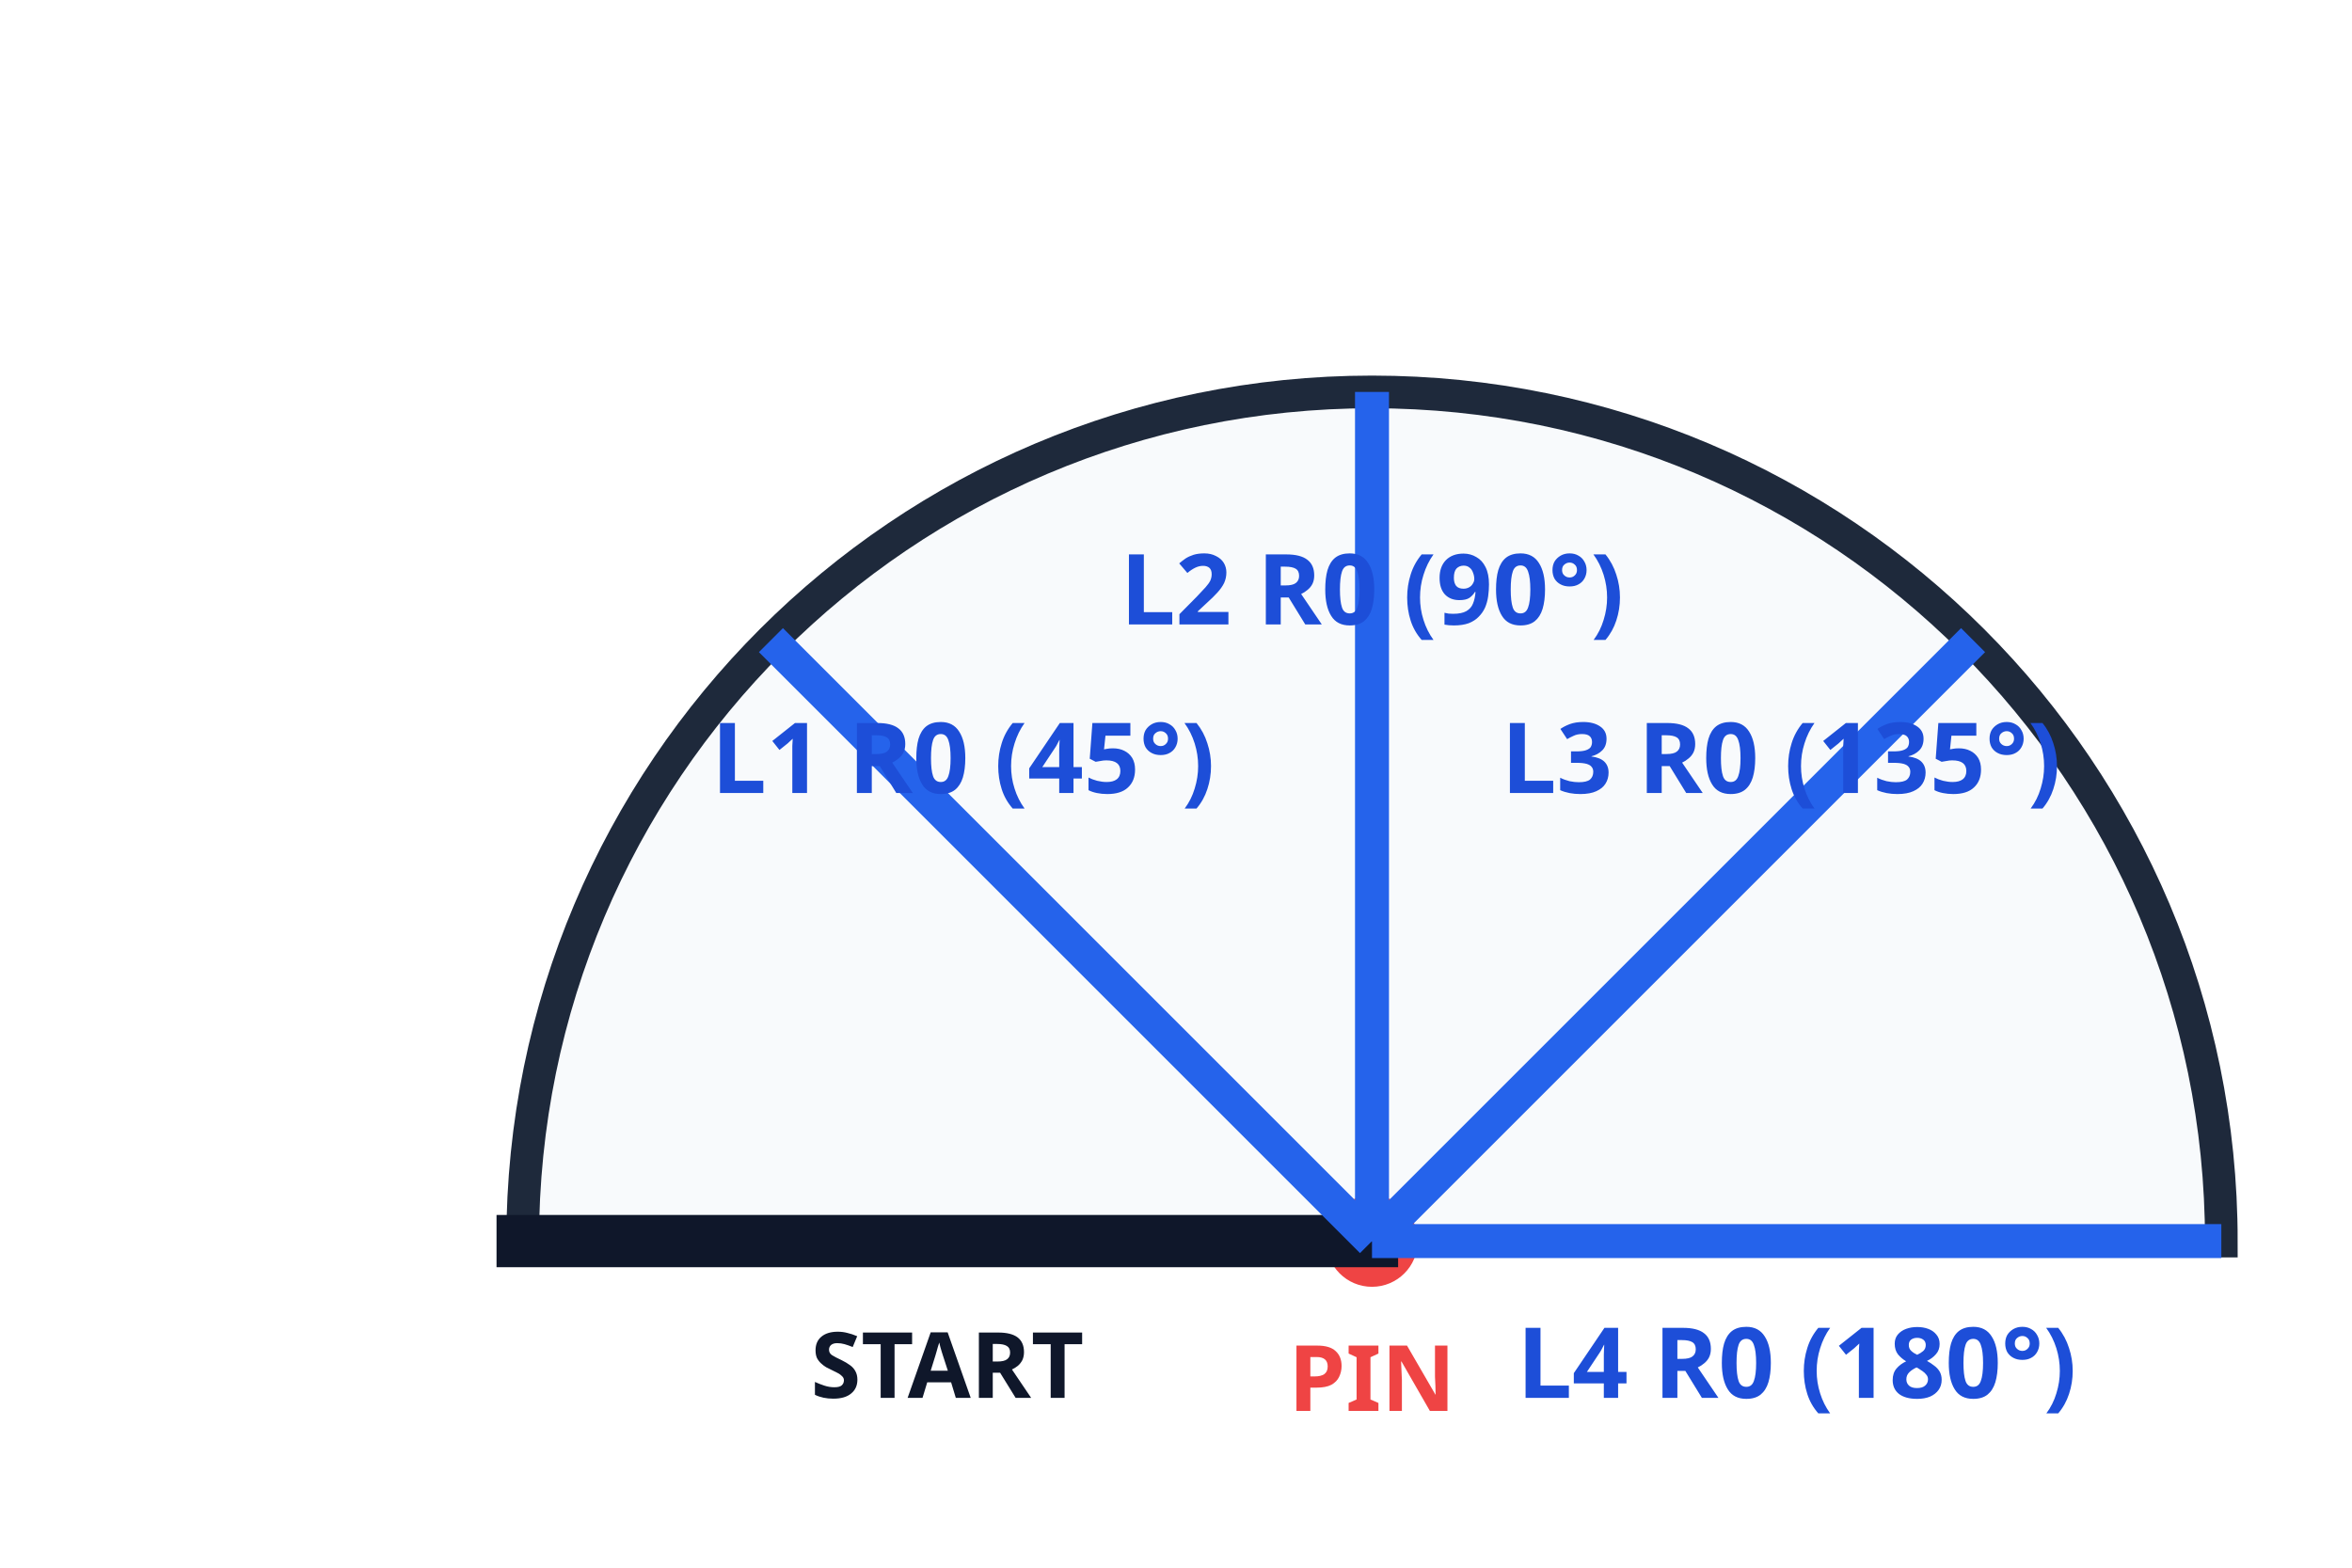
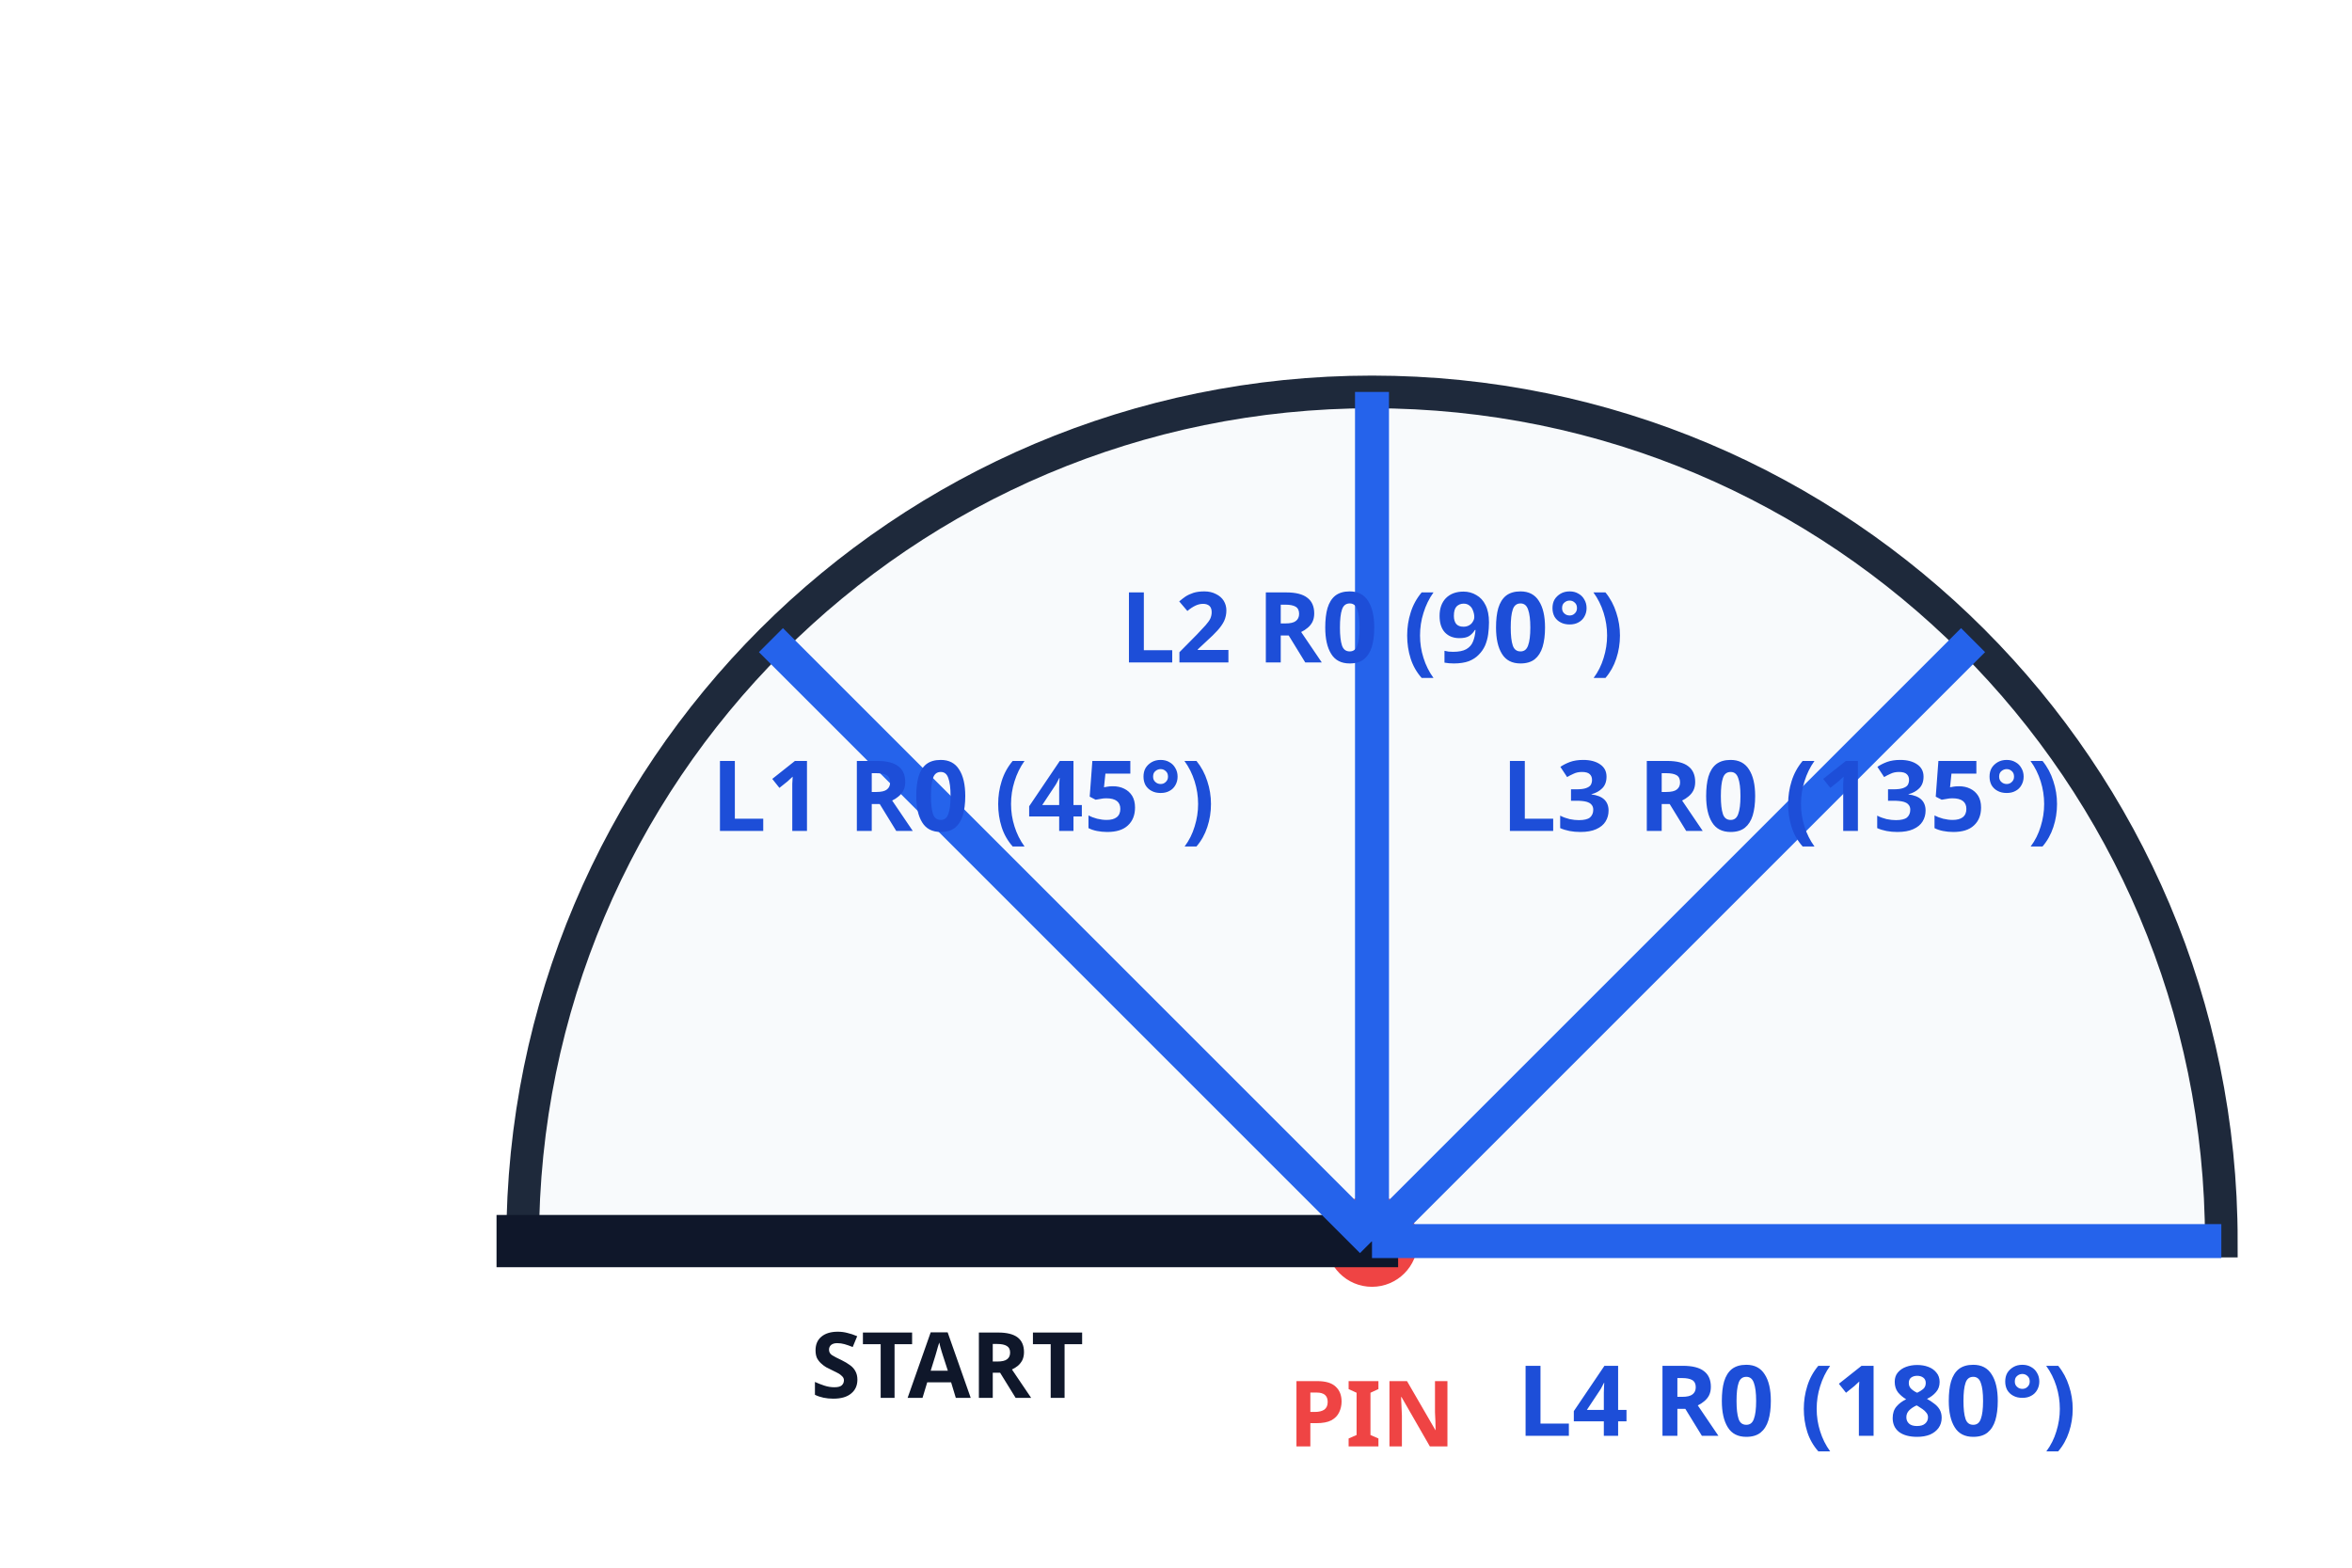
<svg xmlns="http://www.w3.org/2000/svg" viewBox="0 0 180.0 120.0" width="180.0mm" height="120.0mm">
  <defs>
    <style>
      text { user-select: none; }
    </style>
  </defs>
  <g id="template_pivot">
    <path d="M 105.0 95.0 L 40.0 95.0 A 65.0 65.0 0 0 1 170.0 95.0 Z" fill="#f8fafc" stroke="#1e293b" stroke-width="2.5" />
    <circle cx="105.0" cy="95.0" r="3.5" fill="#ef4444" />
-     <text x="105.0" y="108.0" font-family="sans-serif" font-size="7" font-weight="bold" fill="#ef4444" text-anchor="middle">PIN</text>
+     <g transform="translate(105.0, 108.0)">
+       <text x="0" y="0" font-family="sans-serif" font-size="7" font-weight="bold" fill="#ef4444" text-anchor="middle" dominant-baseline="central">PIN</text>
+     </g>
    <line x1="40.0" y1="95.0" x2="105.0" y2="95.0" stroke="#0f172a" stroke-width="4.0" stroke-linecap="square" />
-     <text x="72.5" y="107.0" font-family="sans-serif" font-size="7" font-weight="bold" fill="#0f172a" text-anchor="middle">START</text>
+     <g transform="translate(72.5, 107.0)">
+       <text x="0" y="0" font-family="sans-serif" font-size="7" font-weight="bold" fill="#0f172a" text-anchor="middle">START</text>
+     </g>
    <line x1="105.0" y1="95.0" x2="59.0" y2="49.0" stroke="#2563eb" stroke-width="2.6" />
-     <text x="73.7" y="60.7" font-family="sans-serif" font-size="7.5" font-weight="bold" fill="#1d4ed8" text-anchor="middle">L1 R0 (45°)</text>
+     <g transform="translate(73.7, 60.7)">
+       <text x="0" y="0" font-family="sans-serif" font-size="7.5" font-weight="bold" fill="#1d4ed8" text-anchor="middle" dominant-baseline="central">L1 R0 (45°)</text>
+     </g>
    <line x1="105.0" y1="95.0" x2="105.0" y2="30.0" stroke="#2563eb" stroke-width="2.6" />
-     <text x="105.0" y="47.8" font-family="sans-serif" font-size="7.5" font-weight="bold" fill="#1d4ed8" text-anchor="middle">L2 R0 (90°)</text>
+     <g transform="translate(105.0, 47.8)">
+       <text x="0" y="0" font-family="sans-serif" font-size="7.5" font-weight="bold" fill="#1d4ed8" text-anchor="middle" dominant-baseline="central">L2 R0 (90°)</text>
+     </g>
    <line x1="105.0" y1="95.0" x2="151.0" y2="49.0" stroke="#2563eb" stroke-width="2.6" />
-     <text x="136.3" y="60.7" font-family="sans-serif" font-size="7.5" font-weight="bold" fill="#1d4ed8" text-anchor="middle">L3 R0 (135°)</text>
+     <g transform="translate(136.3, 60.7)">
+       <text x="0" y="0" font-family="sans-serif" font-size="7.5" font-weight="bold" fill="#1d4ed8" text-anchor="middle" dominant-baseline="central">L3 R0 (135°)</text>
+     </g>
    <line x1="105.0" y1="95.0" x2="170.0" y2="95.0" stroke="#2563eb" stroke-width="2.6" />
-     <text x="137.5" y="107.0" font-family="sans-serif" font-size="7.5" font-weight="bold" fill="#1d4ed8" text-anchor="middle">L4 R0 (180°)</text>
+     <g transform="translate(137.5, 107.0)">
+       <text x="0" y="0" font-family="sans-serif" font-size="7.5" font-weight="bold" fill="#1d4ed8" text-anchor="middle" dominant-baseline="central">L4 R0 (180°)</text>
+     </g>
  </g>
</svg>
